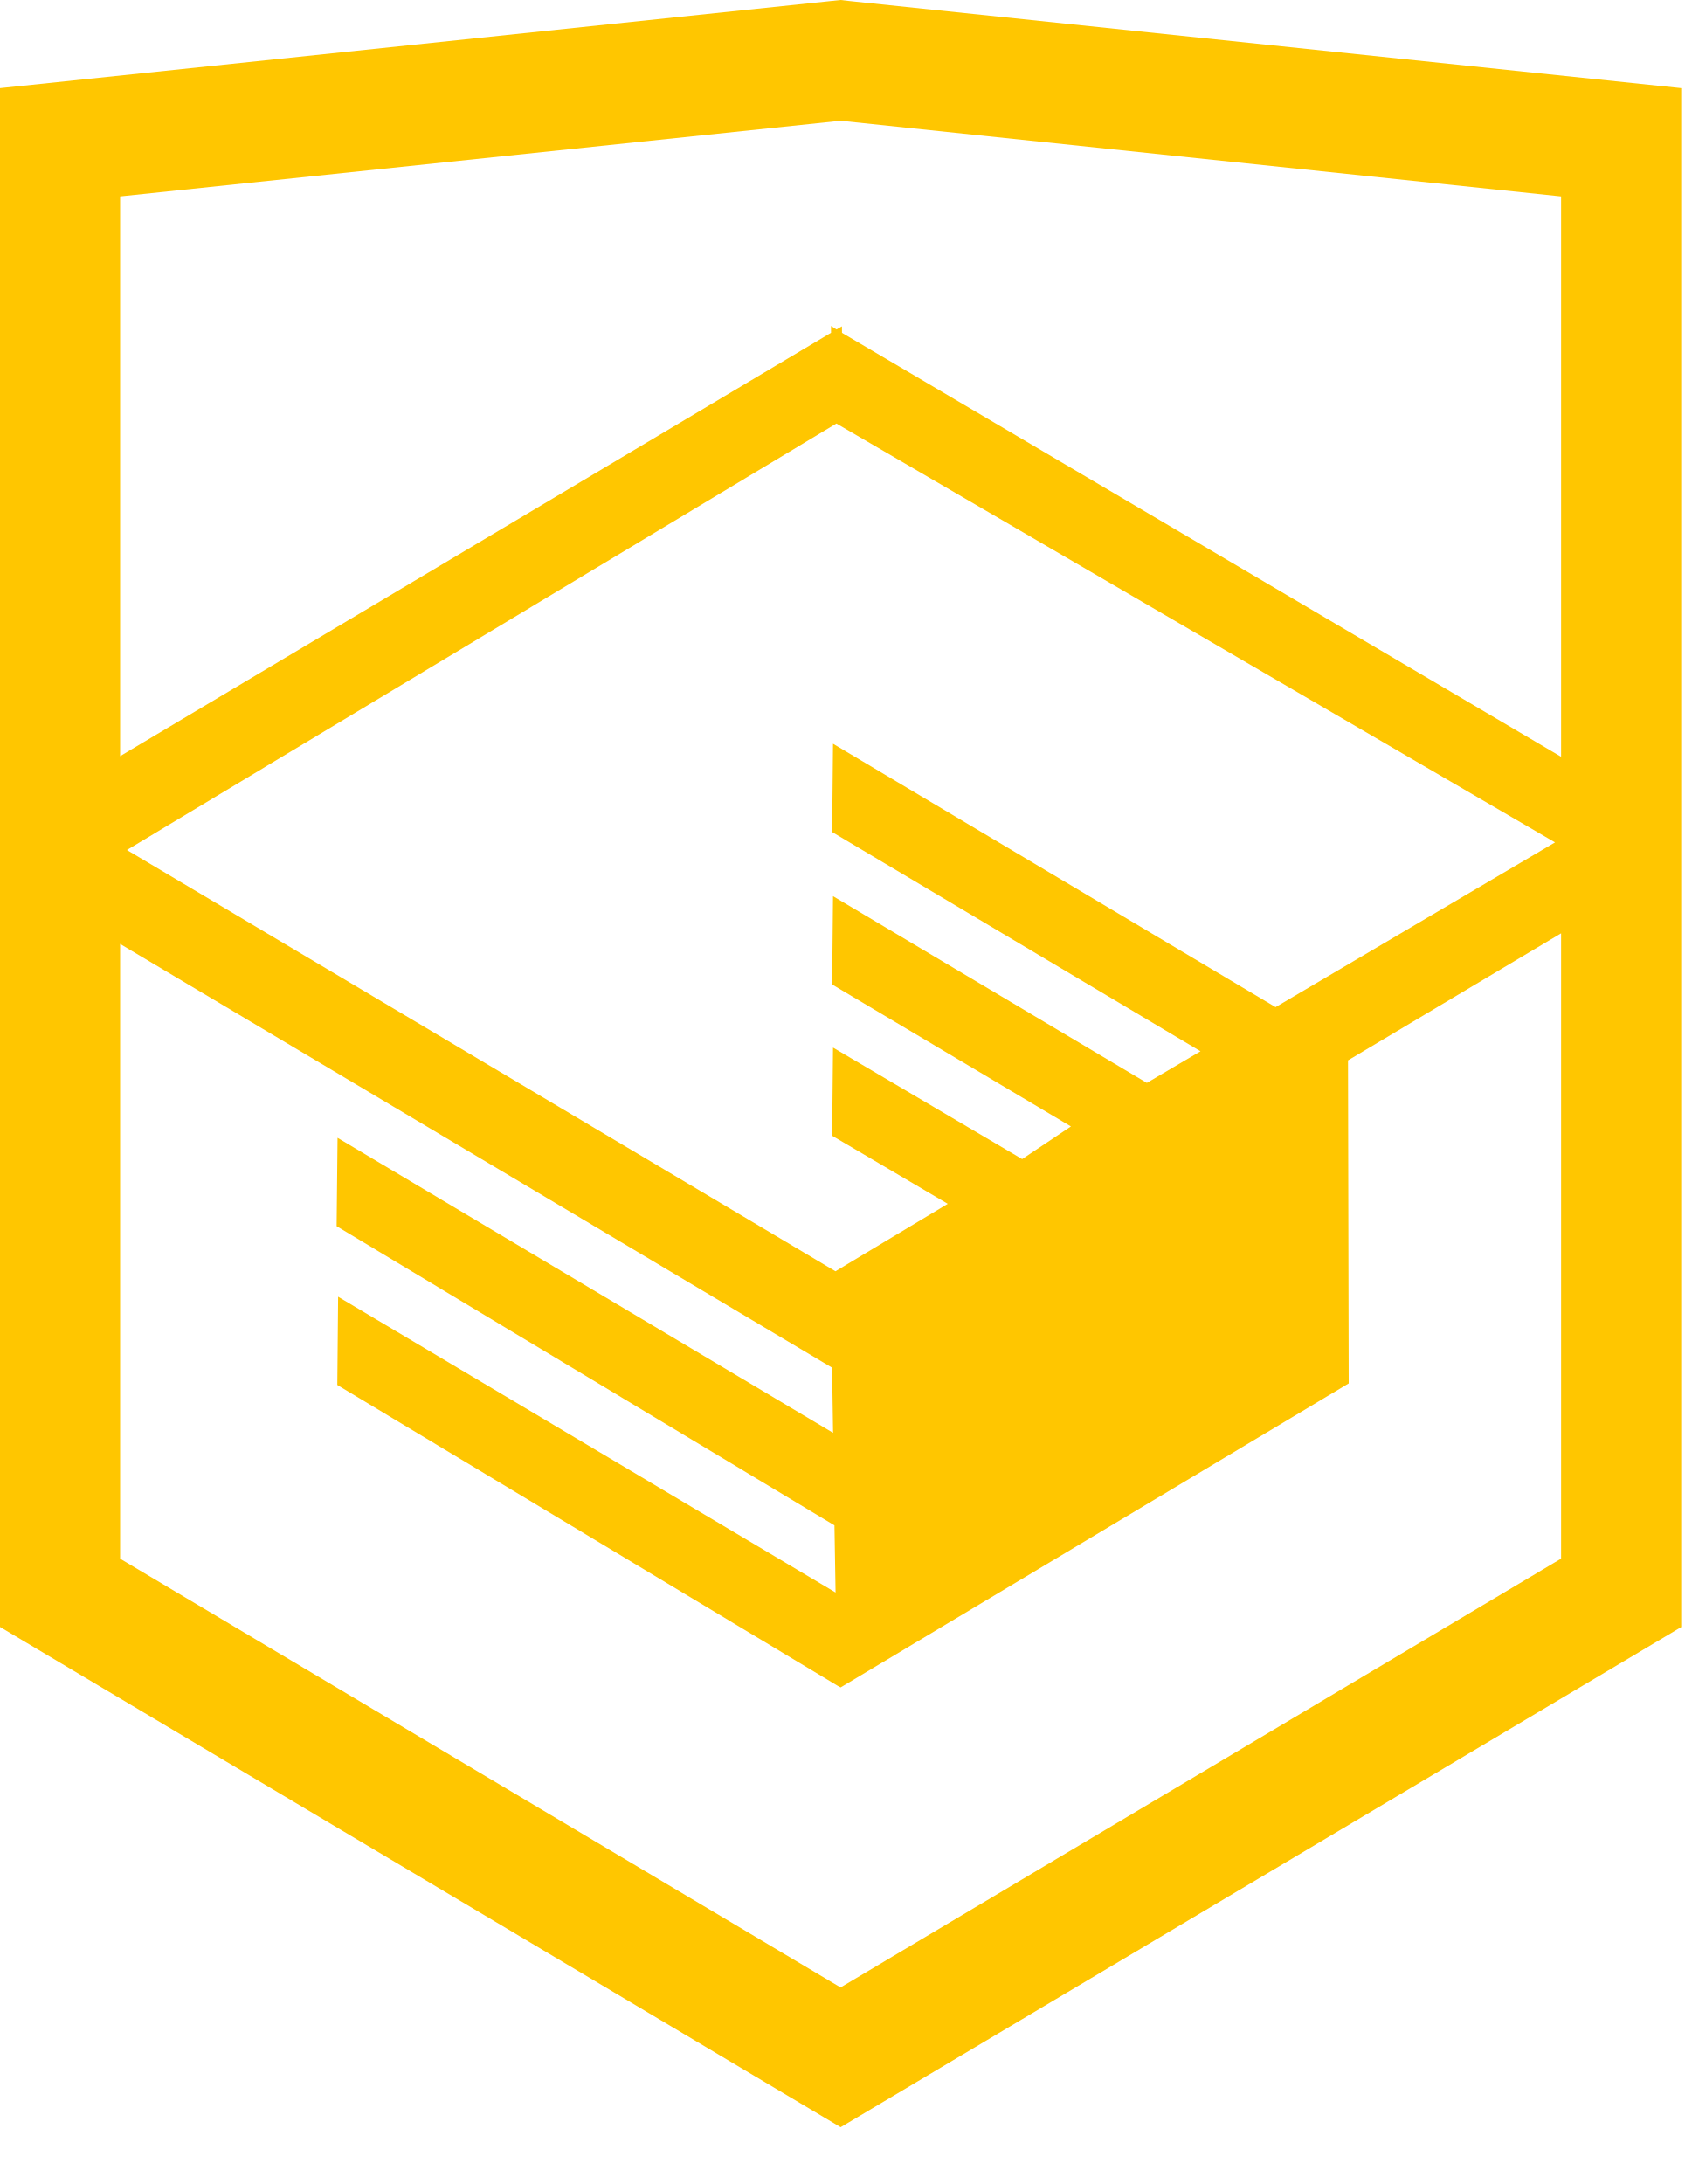
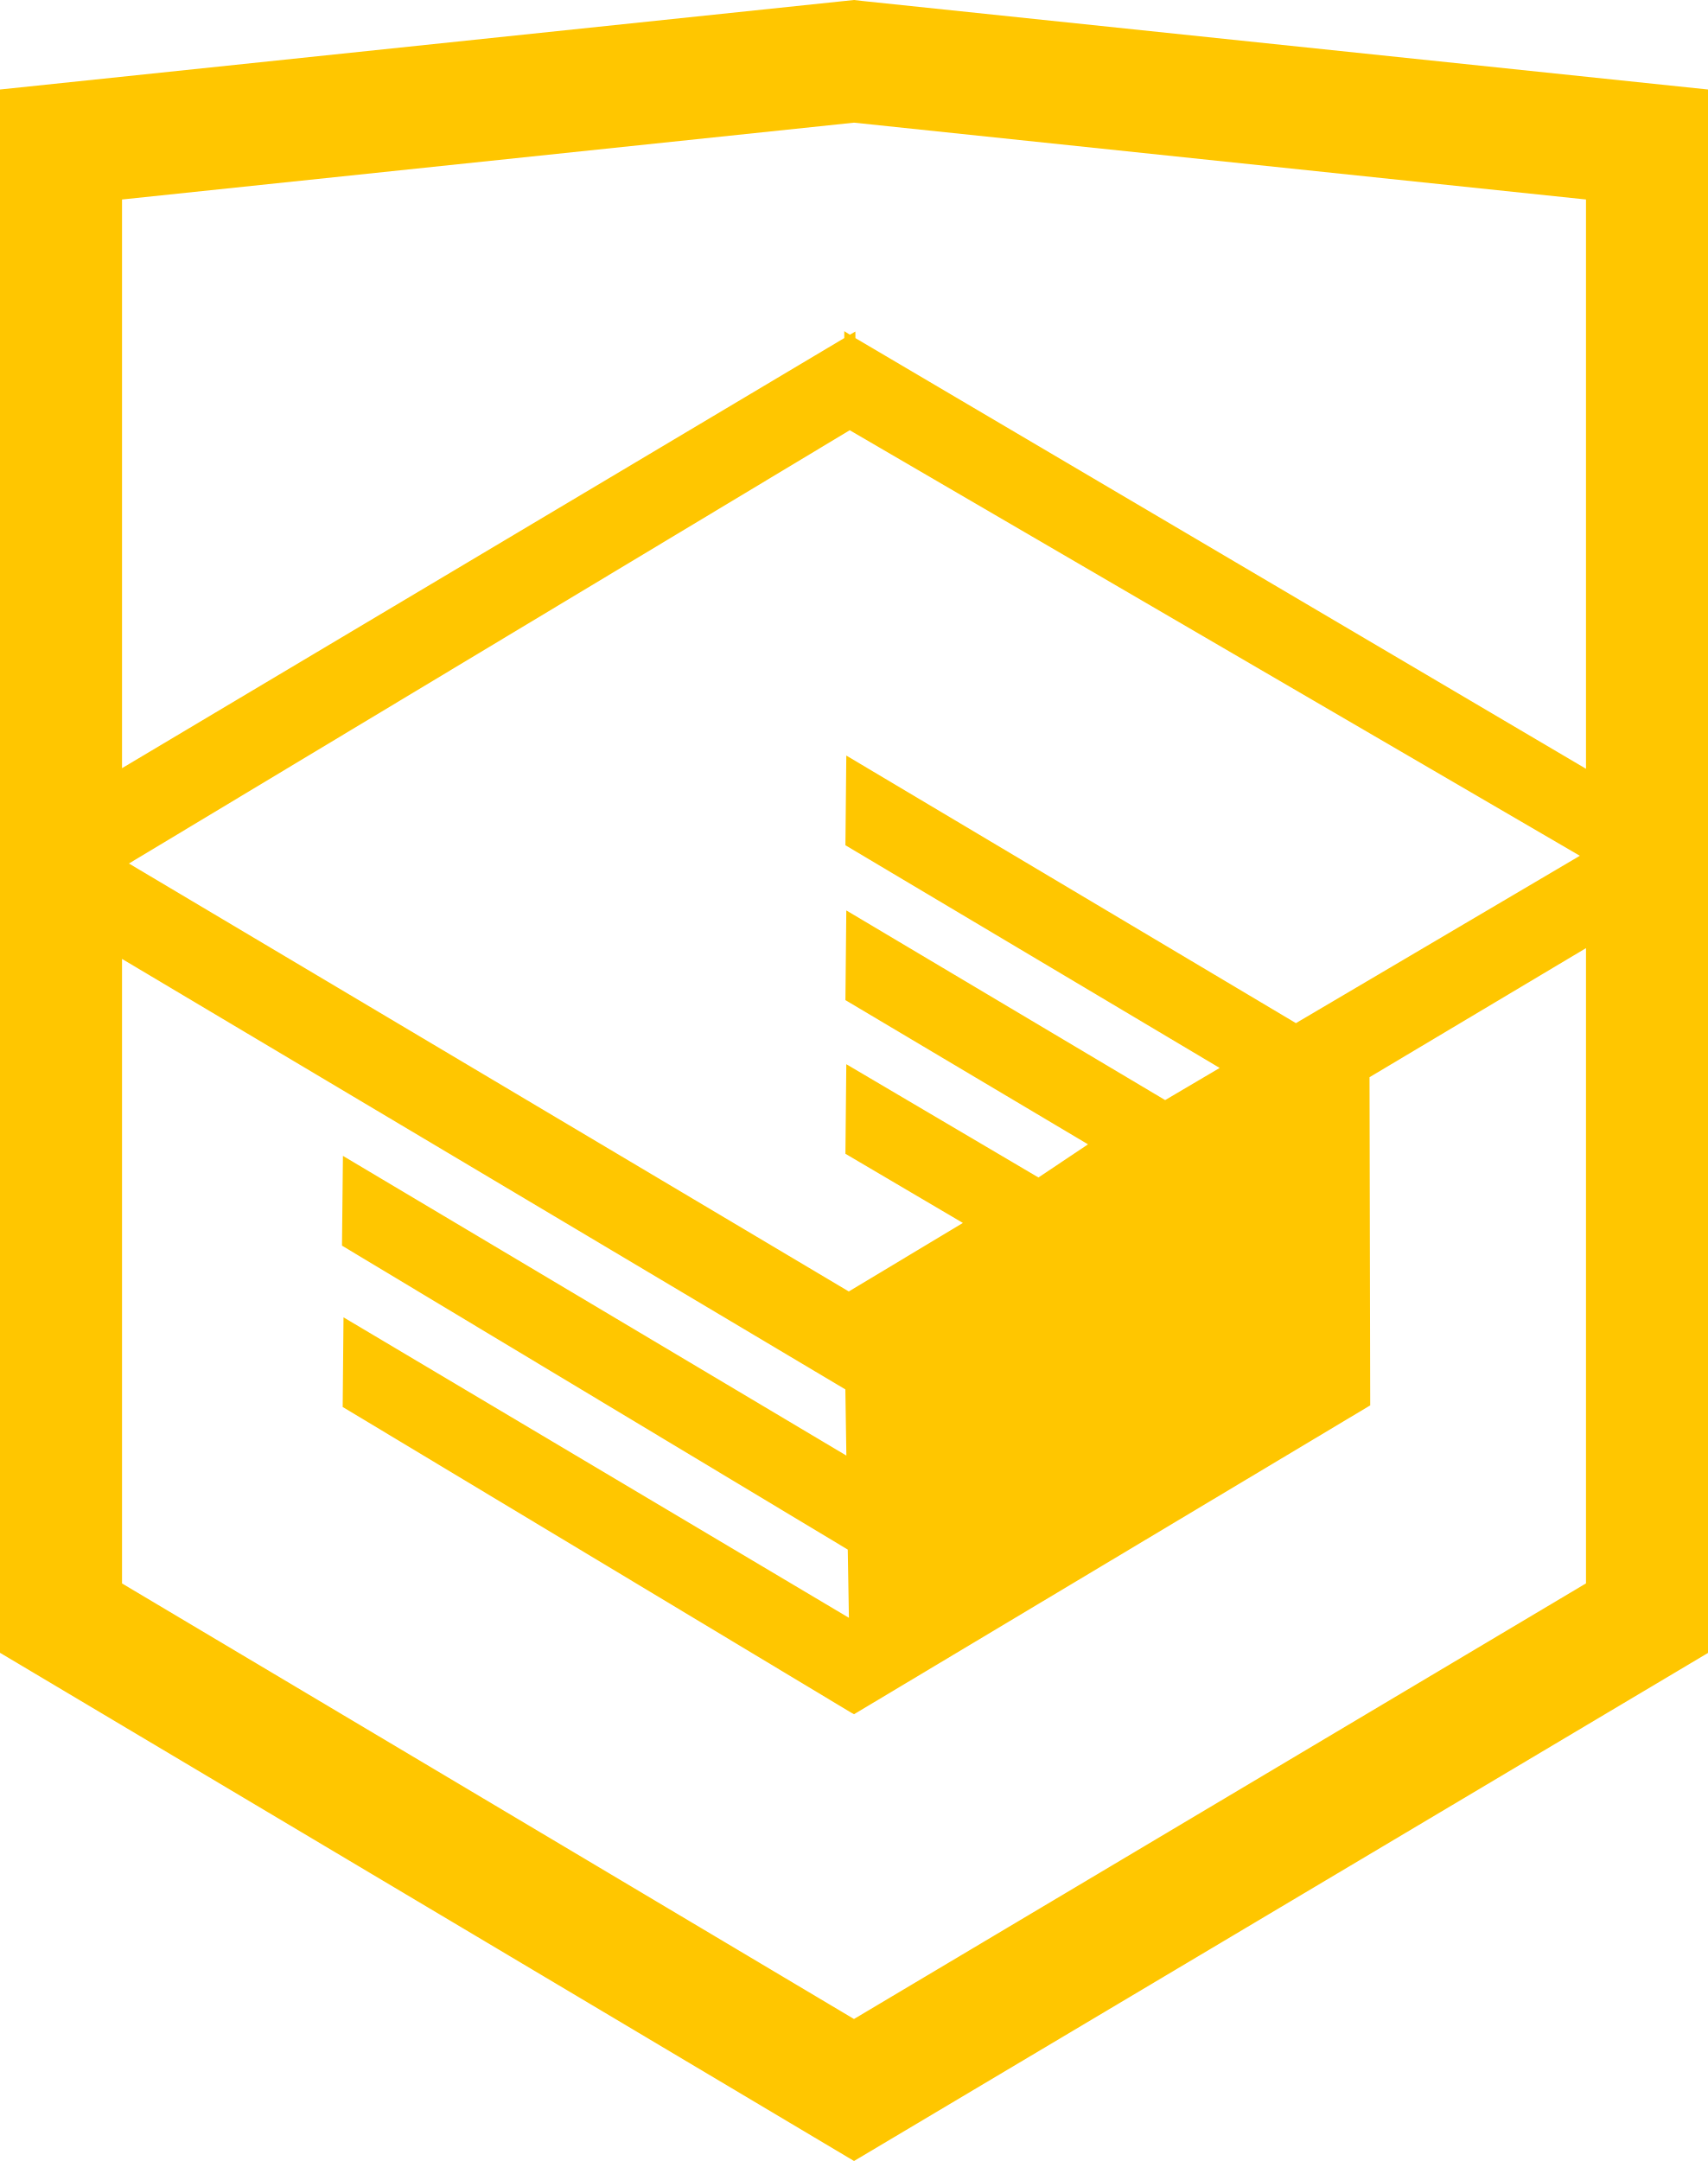
- <svg xmlns="http://www.w3.org/2000/svg" width="27px" height="35px" viewBox="0 0 27 35" version="1.1">
-   <g id="Pages" stroke="none" stroke-width="1" fill="none" fill-rule="evenodd">
-     <g id="Index" transform="translate(-1273, -2694)" fill="#FFC600">
-       <g id="footer" transform="translate(0, 2472)">
-         <g id="logo-html" transform="translate(1273, 222)">
-           <g id="Shape">
-             <path d="M13.62,0.017 L13.472,0 L0,1.412 L0,26.073 L13.473,34.09 L26.903,26.1 L26.945,26.075 L26.945,1.412 L13.62,0.017 Z M25.019,12.127 L13.495,5.334 L13.494,5.23 L13.407,5.28 L13.319,5.224 L13.319,5.333 L1.925,12.118 L1.925,3.147 L13.473,1.935 L25.02,3.147 L25.02,12.127 L25.019,12.127 Z M13.405,6.787 L24.923,13.5 L20.444,16.14 L13.351,11.919 L13.337,13.334 L19.241,16.847 L18.381,17.354 L13.351,14.362 L13.337,15.777 L17.164,18.052 L16.382,18.575 L13.351,16.788 L13.337,18.201 L15.19,19.292 L13.39,20.373 L2.034,13.622 L13.405,6.787 Z M1.925,15.127 L13.336,21.918 L13.352,22.962 L5.41,18.234 L5.395,19.65 L13.374,24.445 L13.392,25.521 L5.419,20.781 L5.406,22.195 L13.427,27.017 L13.473,27.042 L21.616,22.17 L21.605,16.993 L25.02,14.957 L25.02,24.978 L13.472,31.85 L1.925,24.979 L1.925,15.127 Z" fill-rule="nonzero" />
-           </g>
-         </g>
-       </g>
-     </g>
-   </g>
+ <svg xmlns="http://www.w3.org/2000/svg" width="26.943" height="34.09" viewBox="0 0 26.943 34.09">
+   <path fill="#FFC600" d="M13.62.017L13.472 0 0 1.412v24.661l13.473 8.017 13.43-7.99.042-.025V1.412L13.62.017zm11.399 12.11L13.495 5.334l-.001-.104-.087.05-.088-.056v.109L1.925 12.118V3.147l11.548-1.212L25.02 3.147v8.98zm-11.614-5.34L24.923 13.5l-4.479 2.64-7.093-4.221-.014 1.415 5.904 3.513-.86.507-5.03-2.992-.014 1.415 3.827 2.275-.782.523-3.031-1.787-.014 1.413 1.853 1.091-1.8 1.081-11.356-6.751 11.371-6.835zm-11.48 8.34l11.411 6.791.016 1.044-7.942-4.728-.015 1.416 7.979 4.795.018 1.076-7.973-4.74-.013 1.414 8.021 4.822.046.025 8.143-4.872-.011-5.177 3.415-2.036v10.021L13.472 31.85 1.925 24.979v-9.852z" />
</svg>
